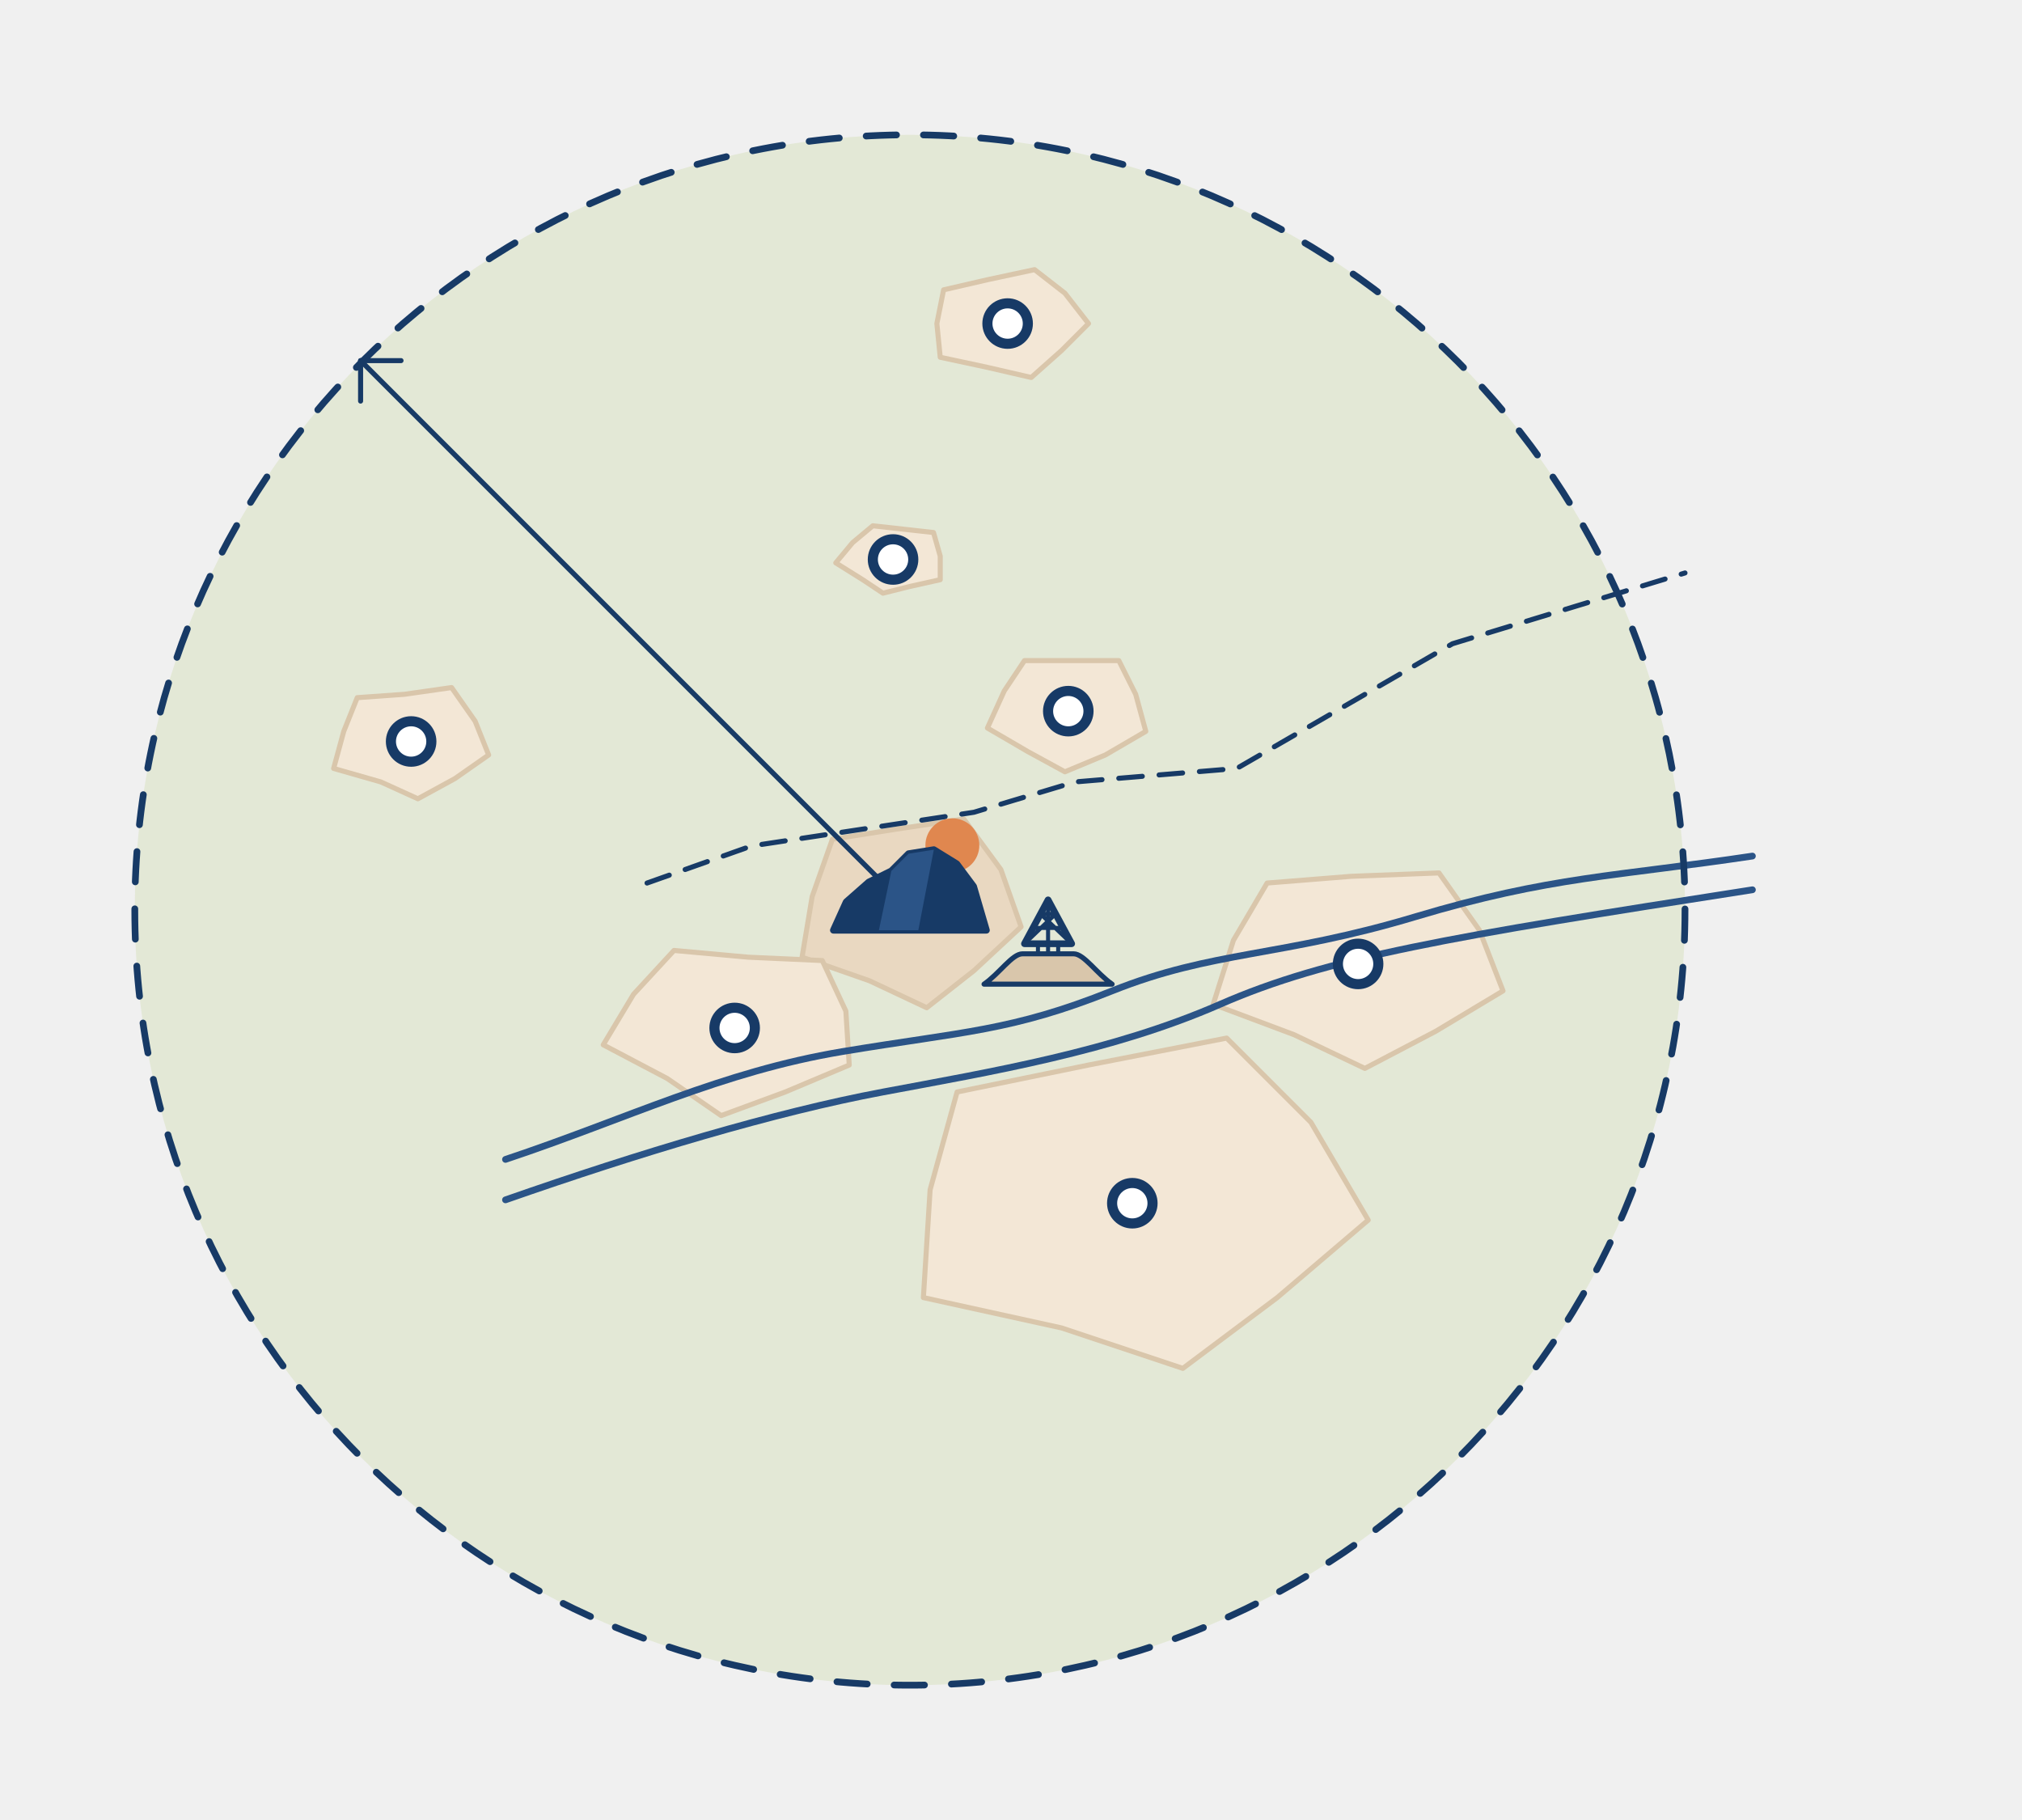
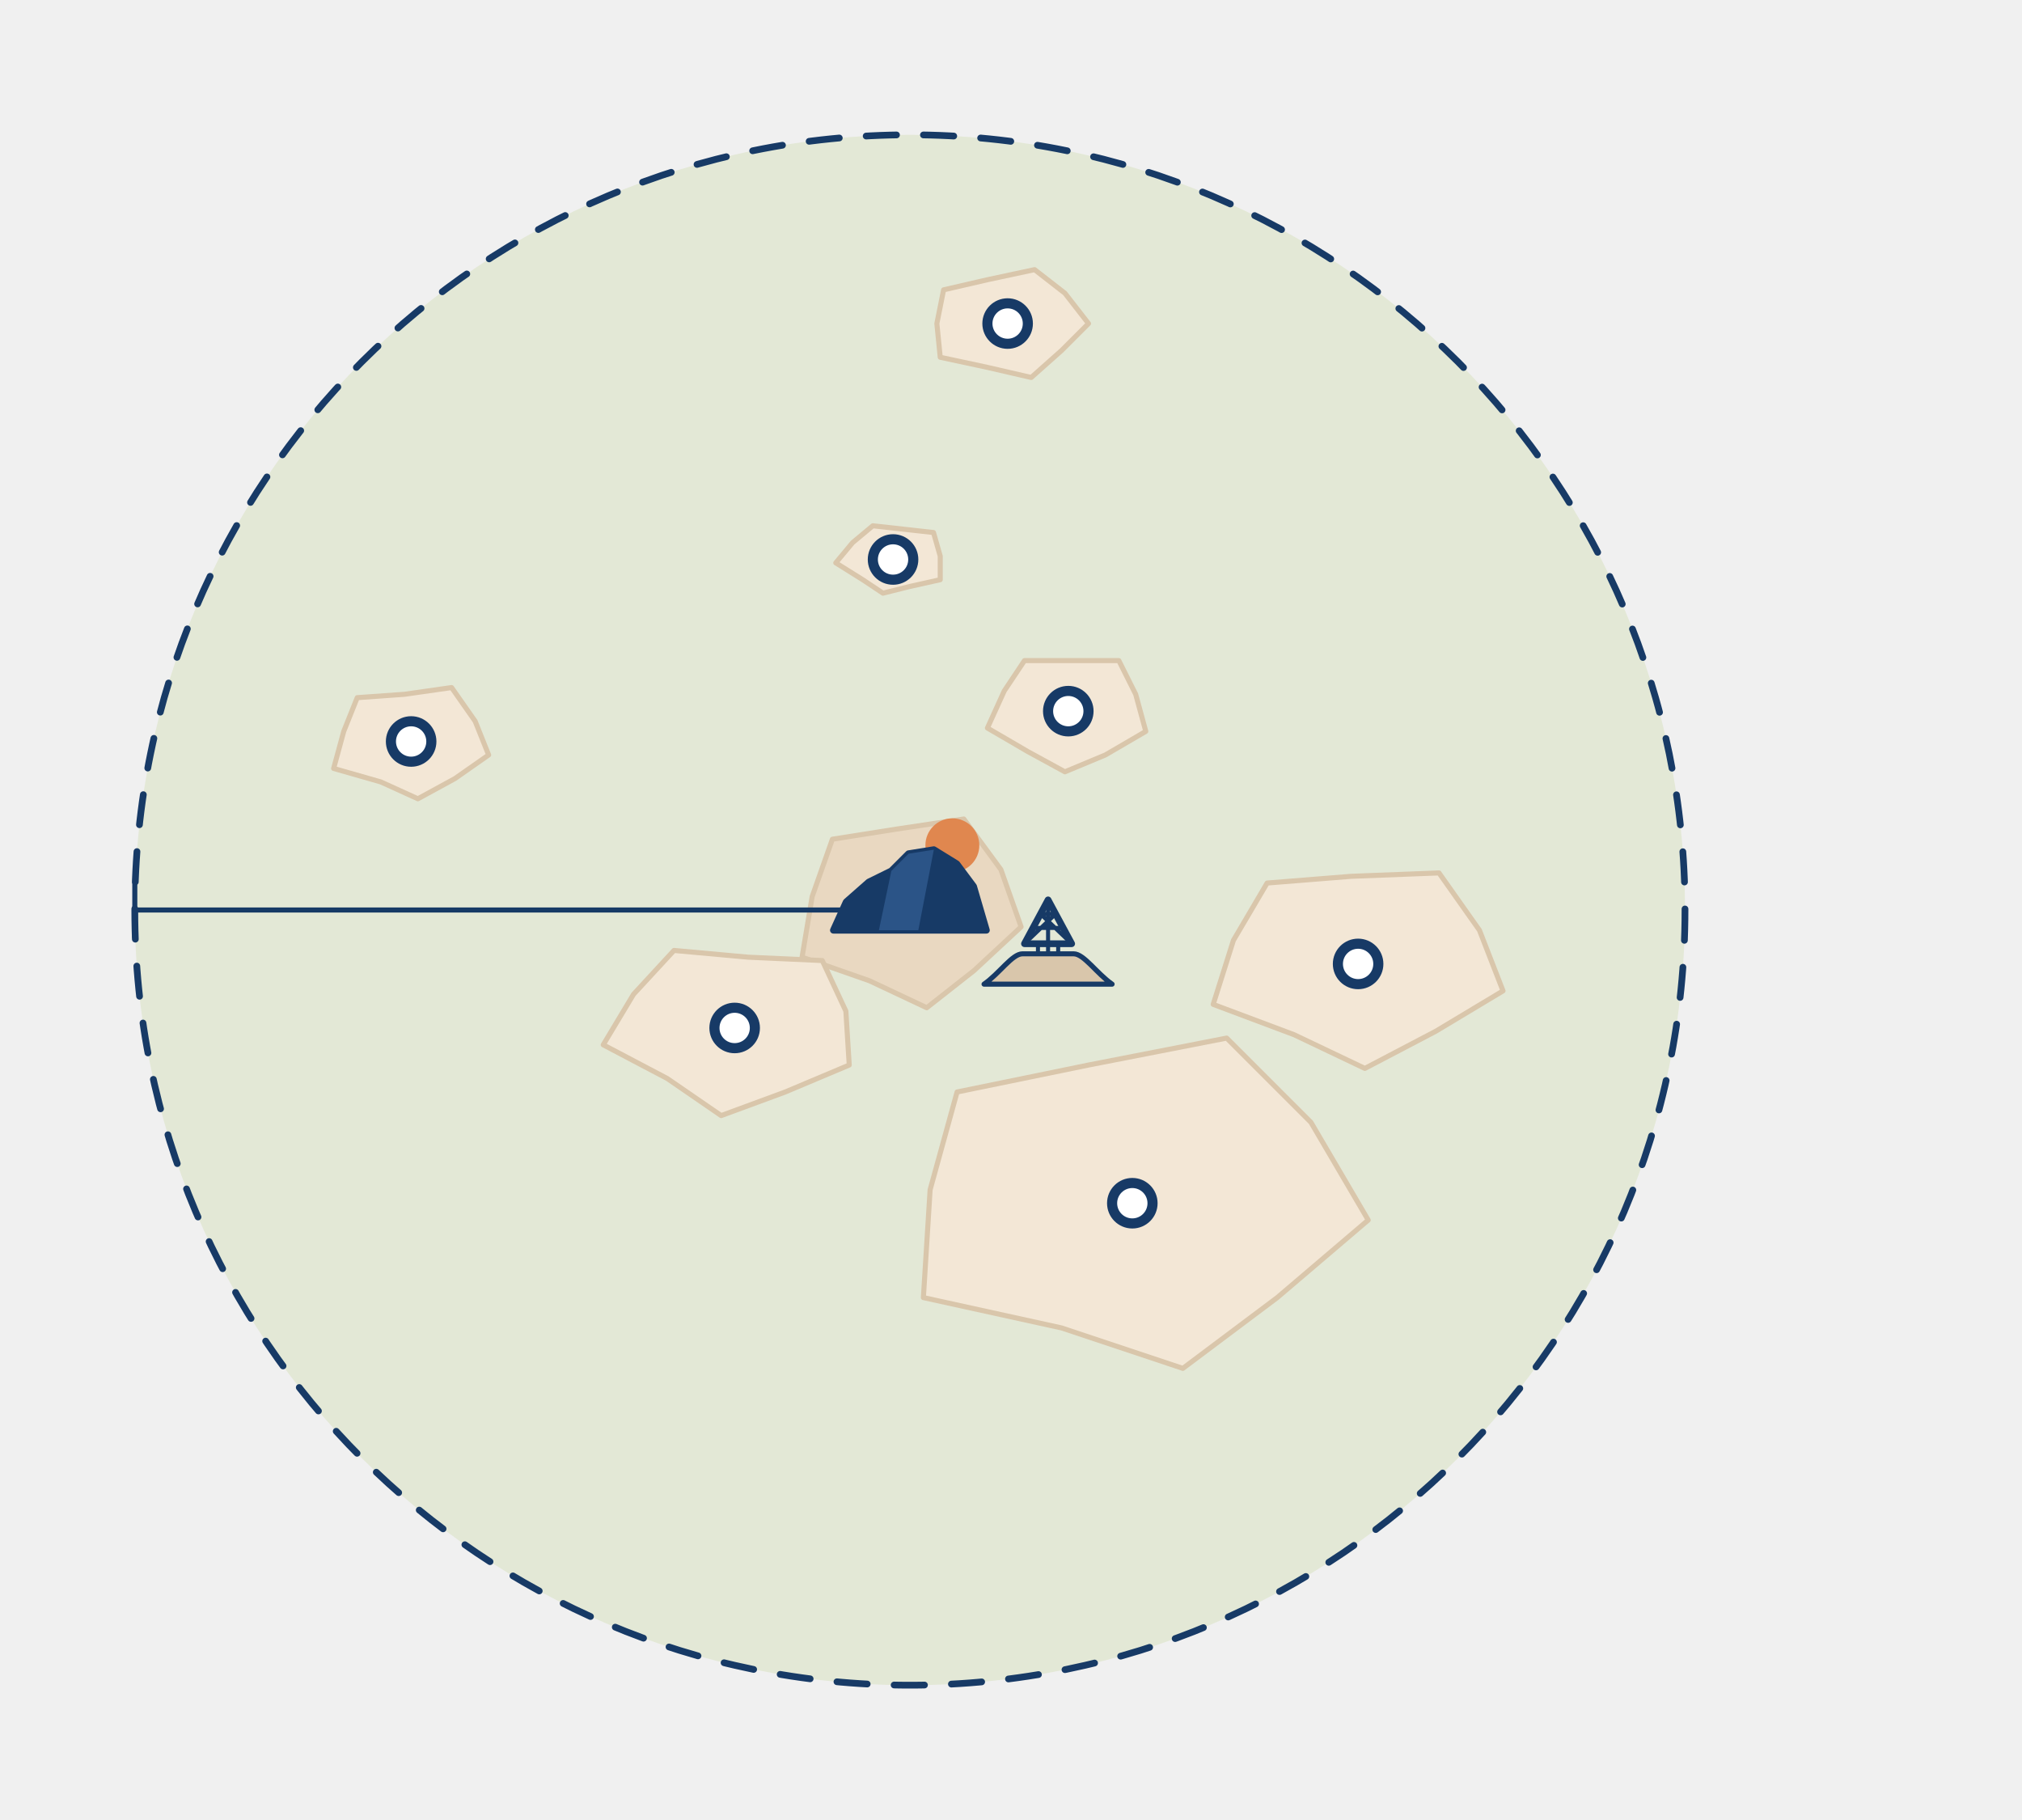
<svg xmlns="http://www.w3.org/2000/svg" viewBox="0 0 600 540" fill="none" stroke-linecap="round" stroke-linejoin="round">
  <clipPath id="rahmen">
    <path d="M0 0h600v540H0z" />
  </clipPath>
  <circle cx="270" cy="270" r="230" fill="#e3e8d6" />
  <g clip-path="url(#rahmen)">
    <path fill="#e9d8c1" stroke="#d9c6ab" stroke-width="1.5" d="M303 275L289 288L275 299L258 291L238 284L241 266L247 249L266 246L286 243L297 258z" />
    <path fill="#f3e7d6" stroke="#d9c6ab" stroke-width="1.5" d="M279 172L270 174L262 176L256 172L248 167L253 161L259 156L268 157L277 158L279 165z" />
    <path fill="#f3e7d6" stroke="#d9c6ab" stroke-width="1.5" d="M323 96L315 104L306 112L293 109L279 106L278 96L280 86L293 83L307 80L316 87z" />
    <path fill="#f3e7d6" stroke="#d9c6ab" stroke-width="1.5" d="M340 217L328 224L316 229L305 223L293 216L298 205L304 196L318 196L332 196L337 206z" />
    <path fill="#f3e7d6" stroke="#d9c6ab" stroke-width="1.5" d="M446 294L426 306L405 317L384 307L360 298L366 279L376 262L401 260L427 259L439 276z" />
    <path fill="#f3e7d6" stroke="#d9c6ab" stroke-width="1.5" d="M406 362L379 385L351 406L315 394L274 385L276 353L284 324L323 316L364 308L389 333z" />
    <path fill="#f3e7d6" stroke="#d9c6ab" stroke-width="1.5" d="M252 316L233 324L214 331L198 320L179 310L188 295L200 282L222 284L244 285L251 300z" />
    <path fill="#f3e7d6" stroke="#d9c6ab" stroke-width="1.5" d="M145 224L135 231L124 237L113 232L99 228L102 217L106 207L120 206L134 204L141 214z" />
-     <path stroke="#2b5487" stroke-width="2" d="M150 356C190 342 230 330 262 324S330 312 362 298 430 278 520 264" />
-     <path stroke="#2b5487" stroke-width="2" d="M150 344C186 332 214 318 250 312S300 306 330 294 380 284 420 272 480 260 520 254" />
-     <path stroke="#173a66" stroke-width="1.5" stroke-dasharray="7 5" d="M192 262L223 251 289 241 319 232 367 228 431 191 500 170" />
  </g>
  <circle cx="270" cy="270" r="230" stroke="#173a66" stroke-width="2" stroke-dasharray="9 8" />
-   <path stroke="#173a66" stroke-width="1.5" d="M270 270L107 107" />
-   <path stroke="#173a66" stroke-width="1.5" d="M107 119v-12h12" />
+   <path stroke="#173a66" stroke-width="1.5" d="M270 270H40" />
+   <path stroke="#173a66" stroke-width="1.5" d="M40 262v16" />
  <path fill="#d9c6ab" stroke="#173a66" stroke-width="1.5" d="M292 292C296.56 288.85 300.36 283 303.4 283H318.6C321.64 283 325.44 288.85 330 292Z" />
  <path stroke="#173a66" stroke-width="1.2" d="M304.0 280L311 267L318.0 280ZM308.0 280V283M311 280V283M314.0 280V283M306.52 275.32H315.48M308.76 271.16H313.24M304.0 280L313.24 271.16M318.0 280L308.76 271.16M311 267V280" />
  <path stroke="#173a66" stroke-width="2" d="M304.0 280L311 267L318.0 280Z" />
  <circle cx="265" cy="166" r="6" fill="#ffffff" stroke="#173a66" stroke-width="3" />
  <circle cx="299" cy="96" r="6" fill="#ffffff" stroke="#173a66" stroke-width="3" />
  <circle cx="317" cy="211" r="6" fill="#ffffff" stroke="#173a66" stroke-width="3" />
  <circle cx="403" cy="286" r="6" fill="#ffffff" stroke="#173a66" stroke-width="3" />
  <circle cx="336" cy="357" r="6" fill="#ffffff" stroke="#173a66" stroke-width="3" />
  <circle cx="218" cy="305" r="6" fill="#ffffff" stroke="#173a66" stroke-width="3" />
  <circle cx="122" cy="220" r="6" fill="#ffffff" stroke="#173a66" stroke-width="3" />
  <circle cx="282.6" cy="250.8" r="8.0" fill="#e0874f" />
  <path fill="#173a66" stroke="#173a66" stroke-width="2" d="M247.3 276.0L251.1 267.6L257.8 261.7L264.5 258.4L269.6 253.3L277.1 252.1L283.9 256.3L288.9 263.0L292.7 276.0z" />
  <path fill="#2b5487" d="M264.5 258.4L269.6 253.3L277.1 252.1L272.5 276.0L260.8 276.0z" />
</svg>
